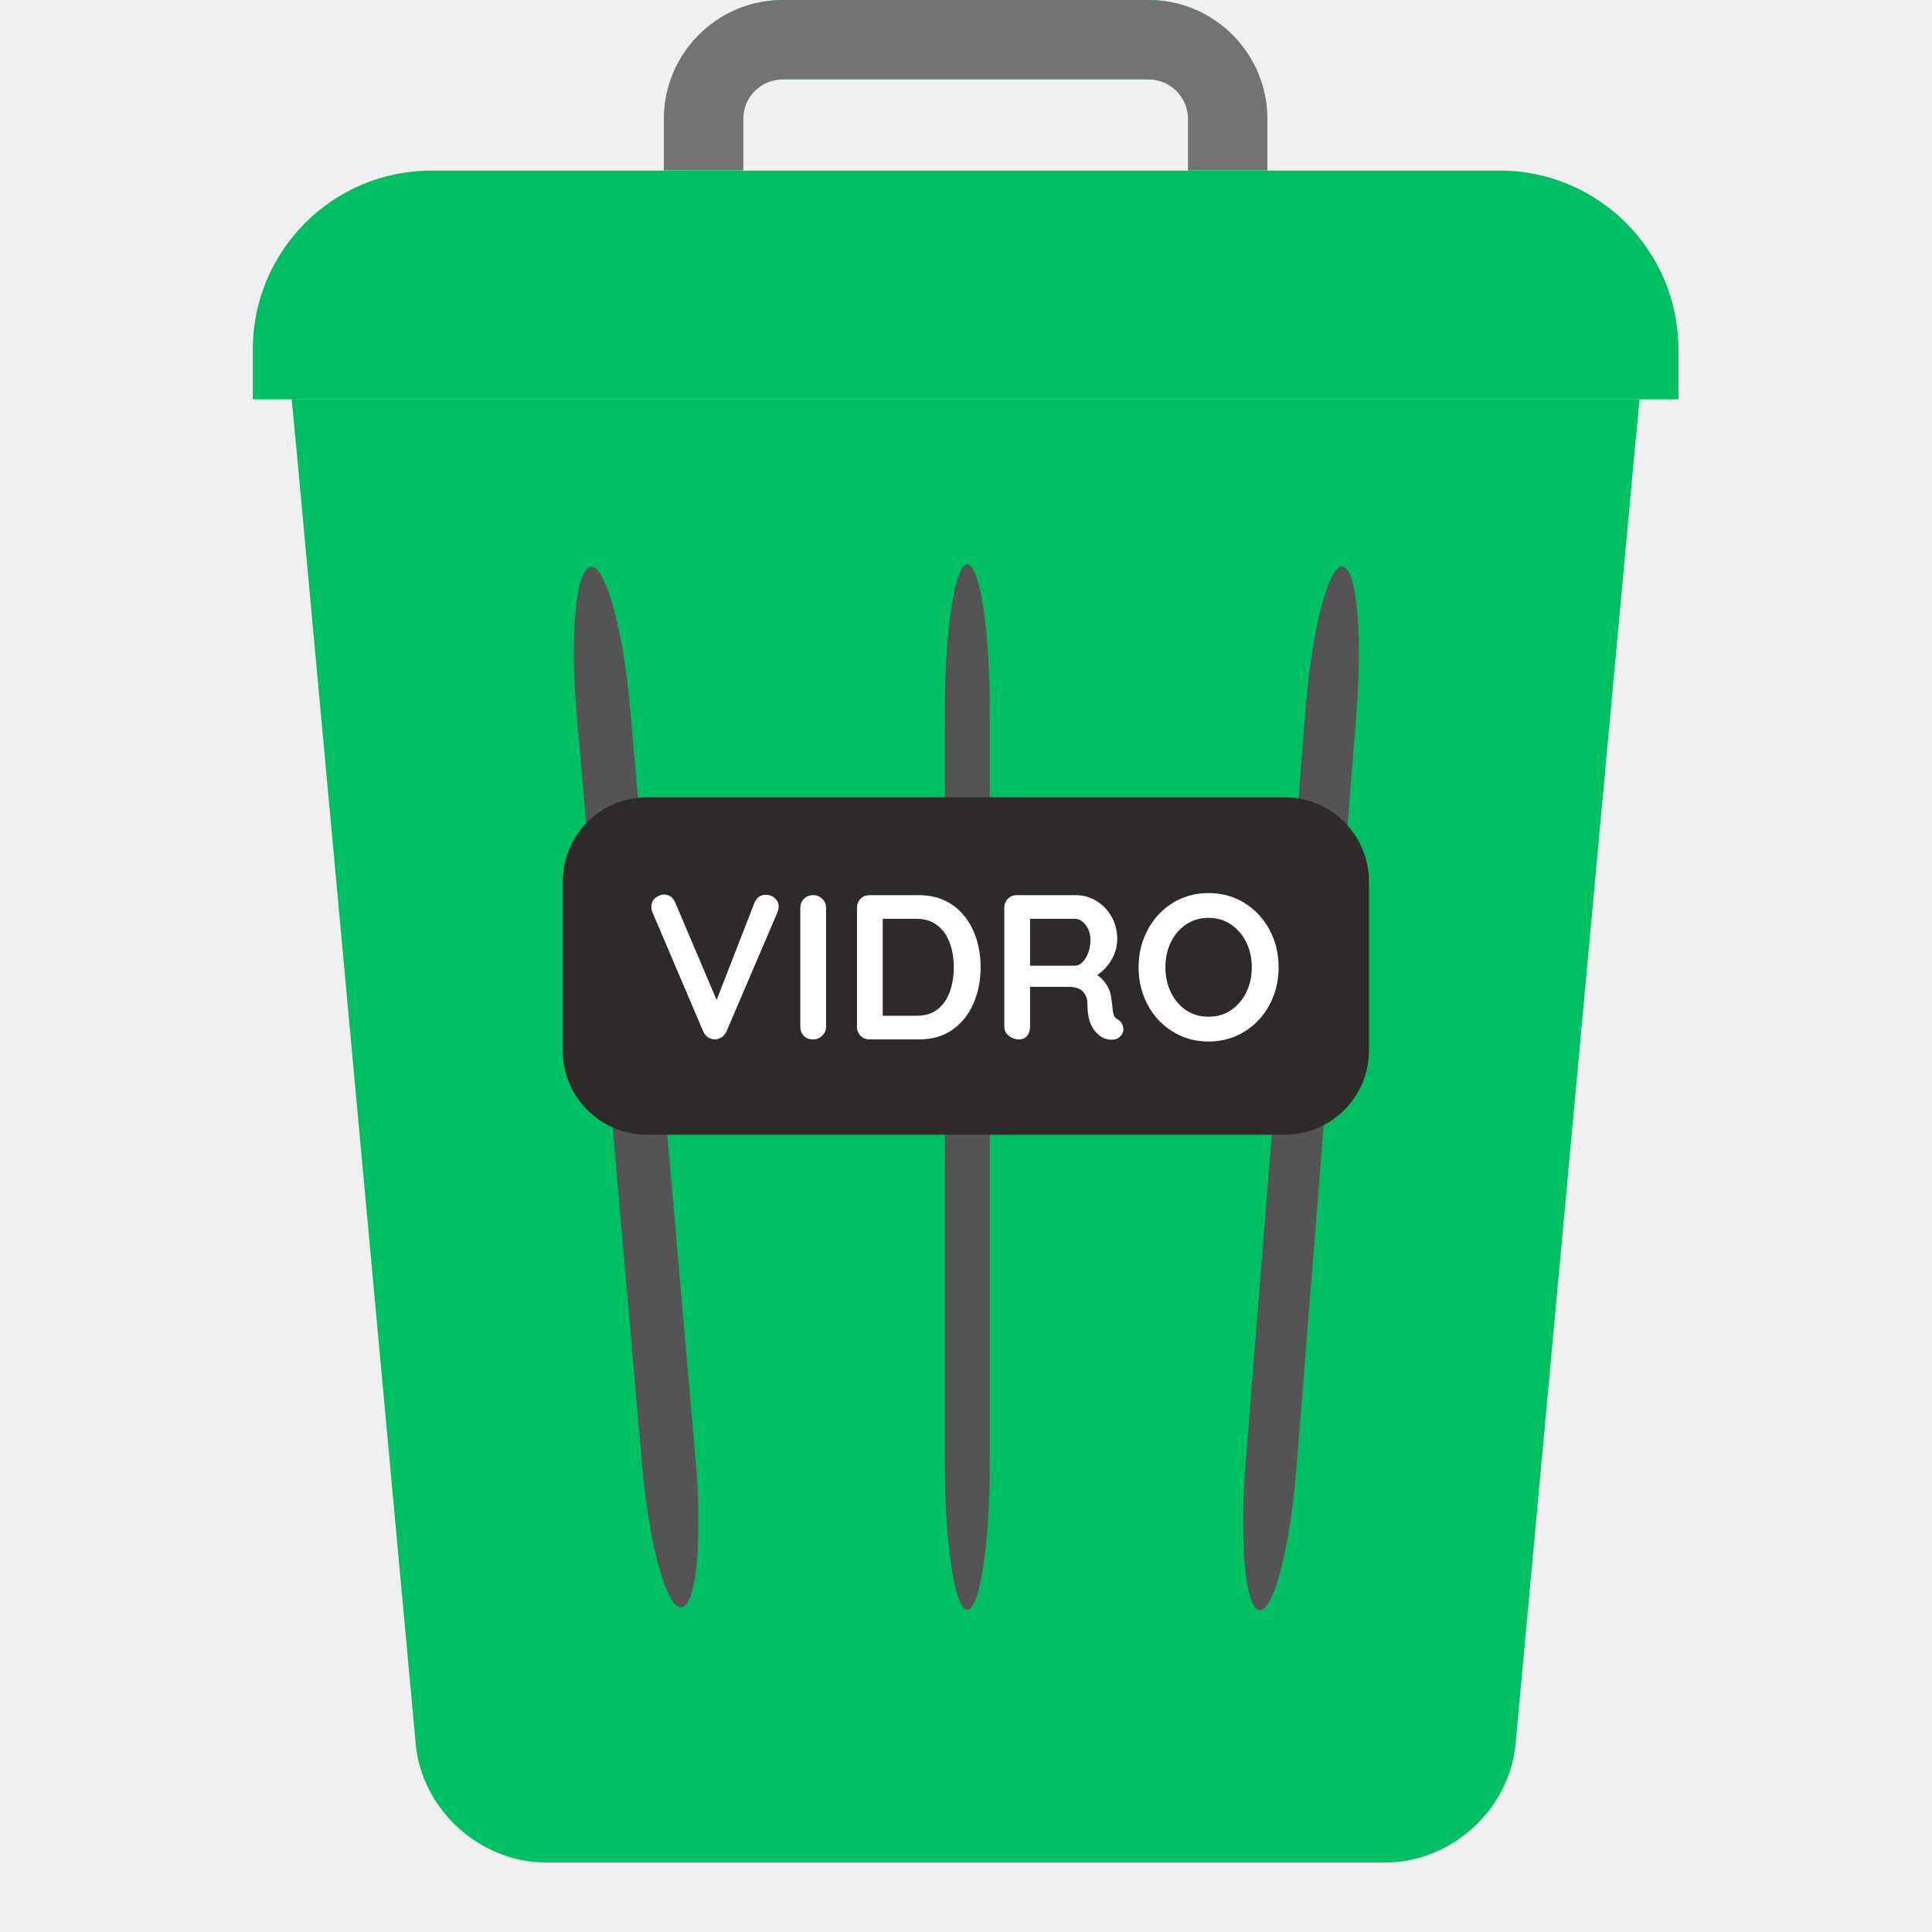
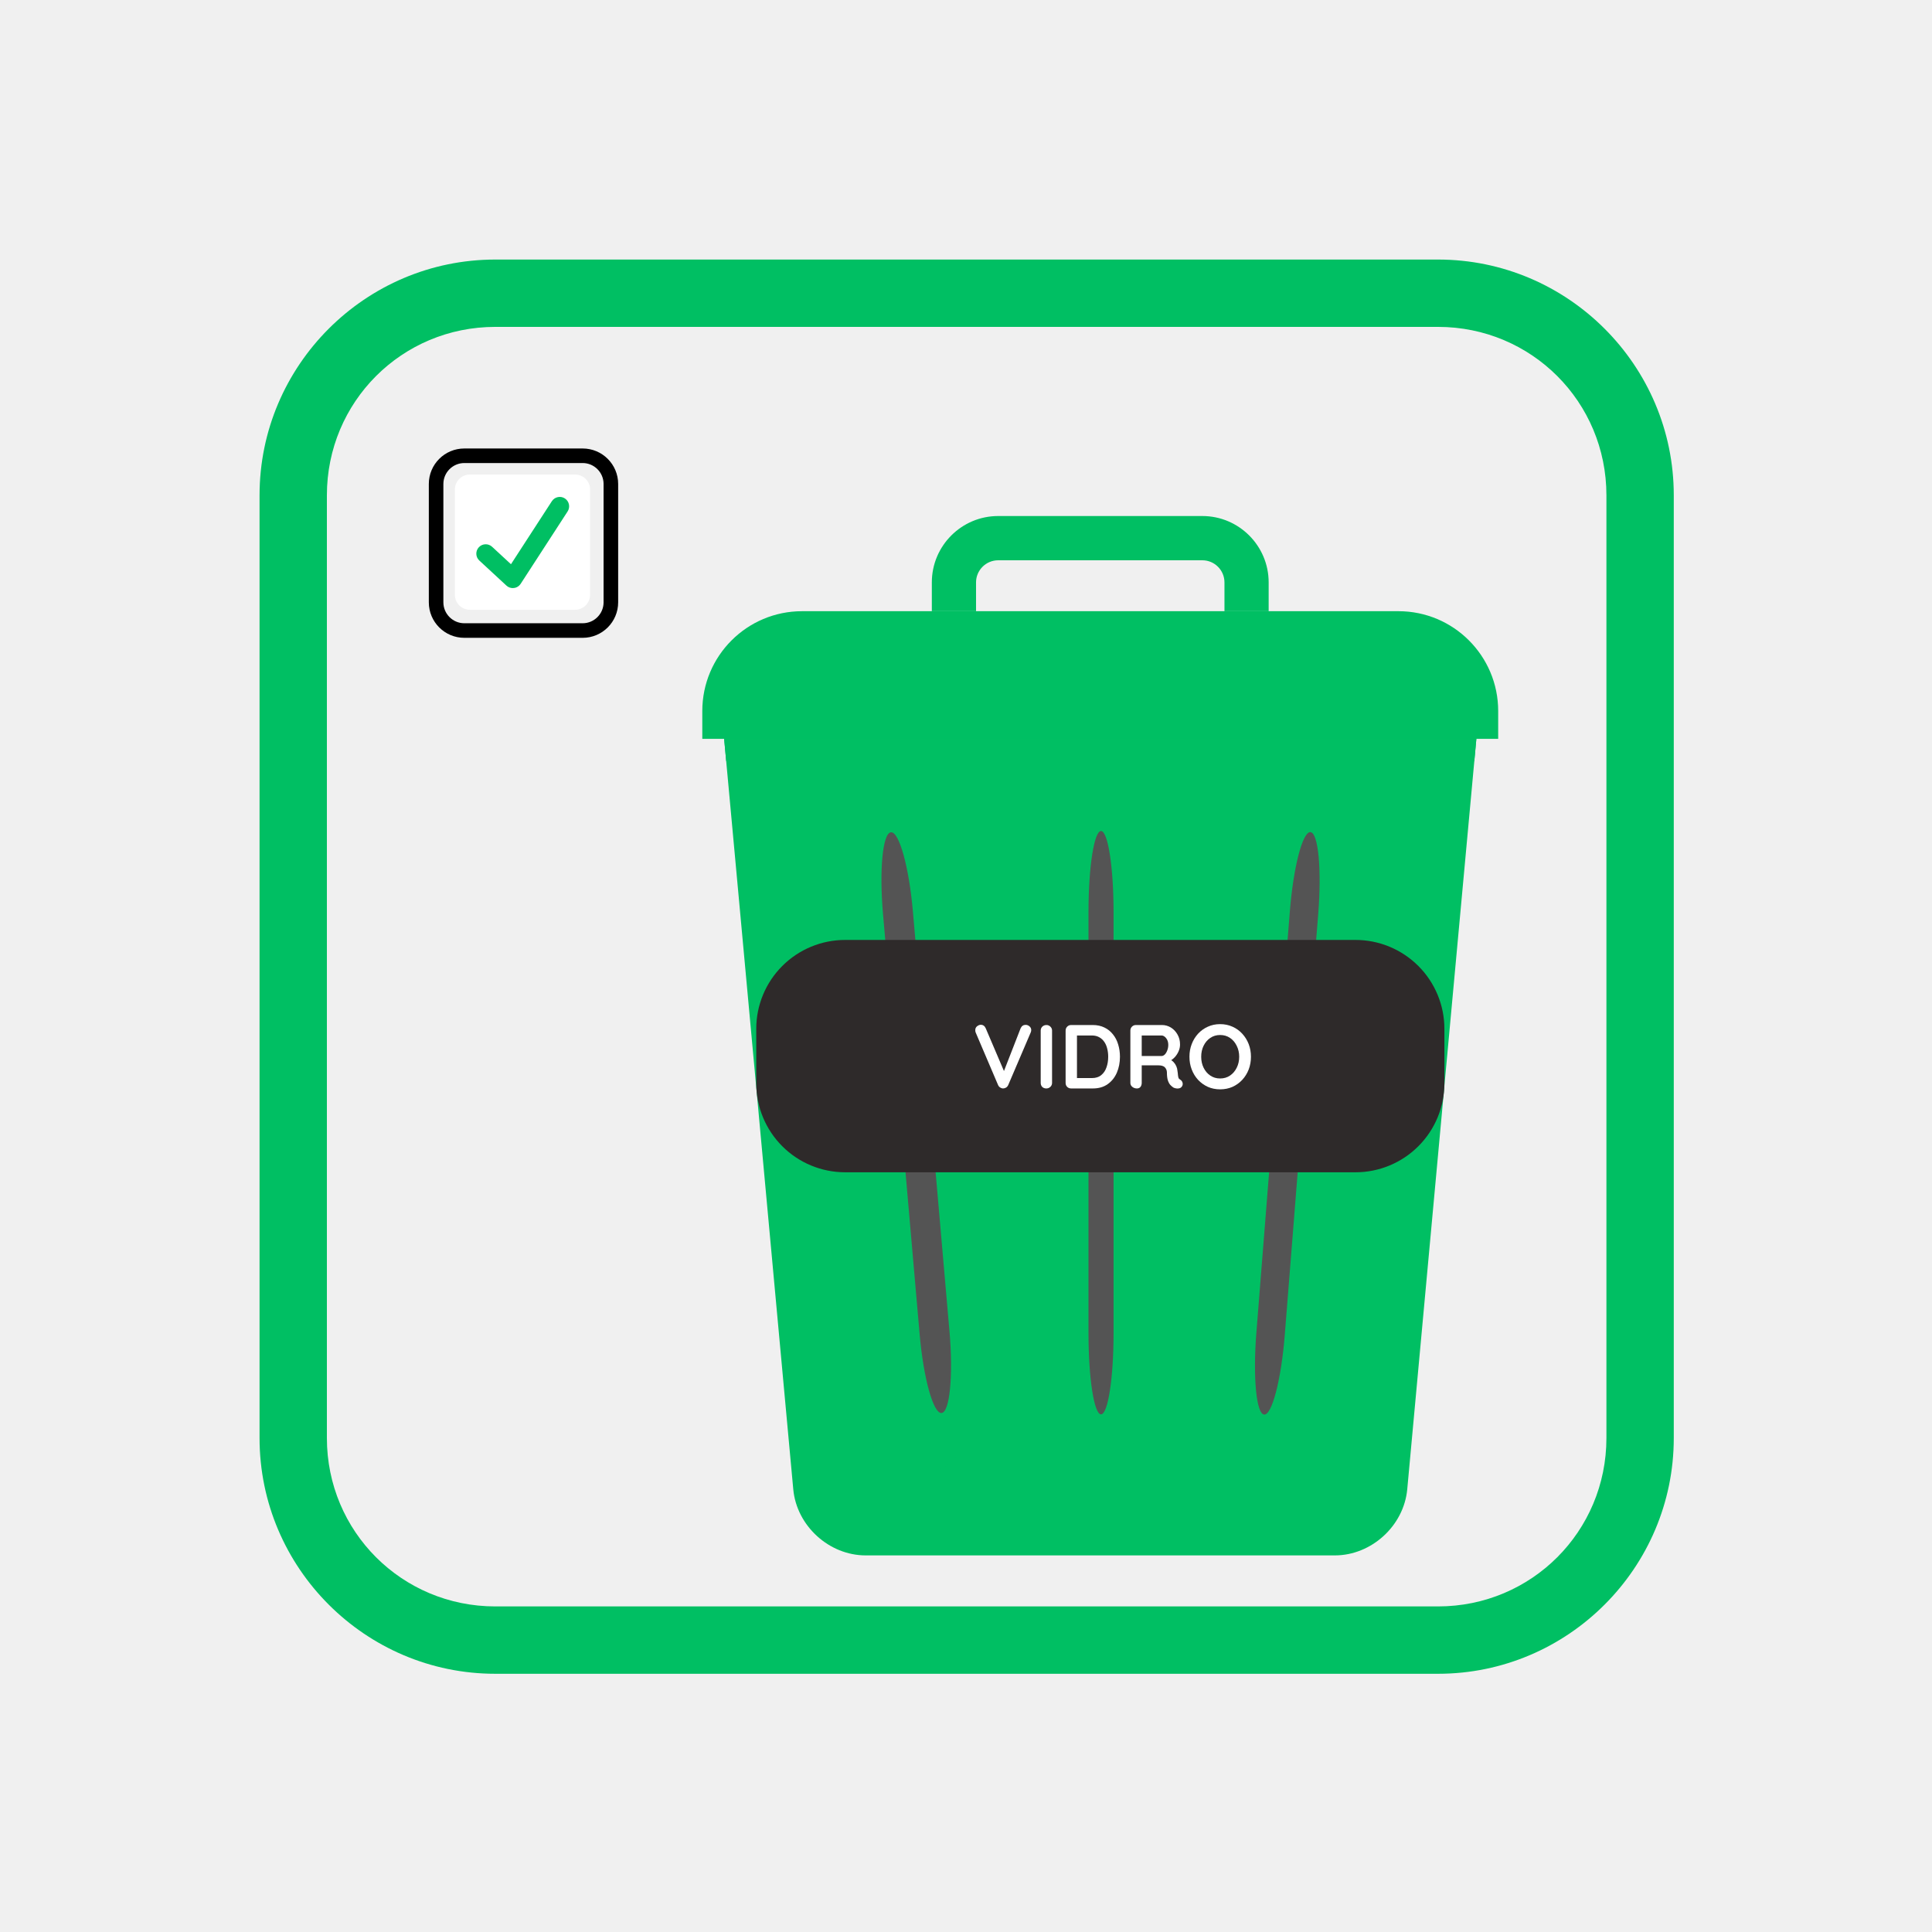
<svg xmlns="http://www.w3.org/2000/svg" width="500" zoomAndPan="magnify" viewBox="0 0 375 375" height="500" preserveAspectRatio="xMidYMid meet" version="1.0">
  <defs>
    <g />
-     <clipPath id="6989356740">
-       <path d="M 56 77 L 319 77 L 319 361.5 L 56 361.5 Z M 56 77 " clip-rule="nonzero" />
+     <clipPath id="18d19631db">
+       <path d="M 50.379 50.379 L 324.879 50.379 L 324.879 324.879 L 50.379 324.879 Z M 50.379 50.379 " clip-rule="nonzero" />
    </clipPath>
-     <clipPath id="c33211b0d6">
-       <path d="M 49.051 33 L 325.801 33 L 325.801 78 L 49.051 78 Z M 49.051 33 " clip-rule="nonzero" />
+     <clipPath id="572472d9d6">
+       <path d="M 140 143 L 287 143 L 287 301.906 L 140 301.906 Z M 140 143 " clip-rule="nonzero" />
    </clipPath>
-     <clipPath id="7f919a1cce">
-       <path d="M 241 109 L 264 109 L 264 313 L 241 313 Z M 241 109 " clip-rule="nonzero" />
+     <clipPath id="ab32c7286a">
+       <path d="M 136.309 118 L 290.809 118 L 290.809 144 L 136.309 144 Z M 136.309 118 " clip-rule="nonzero" />
    </clipPath>
-     <clipPath id="0d4afc4563">
-       <path d="M 239.539 312.137 L 255.637 109.566 L 265.516 110.348 L 249.418 312.922 Z M 239.539 312.137 " clip-rule="nonzero" />
+     <clipPath id="42fa30aa95">
+       <path d="M 180 100.156 L 247 100.156 L 247 119 L 180 119 Z M 180 100.156 " clip-rule="nonzero" />
    </clipPath>
-     <clipPath id="45c787b022">
-       <path d="M 253.406 137.602 C 254.637 122.117 257.848 109.742 260.574 109.957 C 263.301 110.172 264.516 122.902 263.285 138.387 L 251.645 284.887 C 250.414 300.367 247.207 312.746 244.477 312.527 C 241.75 312.312 240.535 299.586 241.766 284.102 Z M 253.406 137.602 " clip-rule="nonzero" />
+     <clipPath id="4dc5c0c05f">
+       <path d="M 243 161 L 257 161 L 257 275 L 243 275 Z M 243 161 " clip-rule="nonzero" />
    </clipPath>
-     <clipPath id="70802b0466">
-       <path d="M 111 110 L 136 110 L 136 312 L 111 312 Z M 111 110 " clip-rule="nonzero" />
+     <clipPath id="589c64a4bc">
+       <path d="M 242.617 274.348 L 251.598 161.297 L 257.113 161.734 L 248.129 274.785 Z M 242.617 274.348 " clip-rule="nonzero" />
    </clipPath>
-     <clipPath id="8d8cb3d2d4">
-       <path d="M 127.082 312.449 L 109.48 110.473 L 119.875 109.566 L 137.473 311.543 Z M 127.082 312.449 " clip-rule="nonzero" />
+     <clipPath id="8a115274a2">
+       <path d="M 250.355 176.945 C 251.043 168.305 252.832 161.395 254.355 161.516 C 255.879 161.637 256.555 168.742 255.867 177.383 L 249.371 259.137 C 248.684 267.777 246.895 274.688 245.371 274.566 C 243.852 274.445 243.172 267.34 243.859 258.699 Z M 250.355 176.945 " clip-rule="nonzero" />
    </clipPath>
-     <clipPath id="e7d6a73e82">
-       <path d="M 111.922 138.492 C 110.574 123.016 111.809 110.27 114.68 110.02 C 117.547 109.77 120.969 122.109 122.316 137.586 L 135.031 283.523 C 136.379 299 135.148 311.746 132.277 311.996 C 129.406 312.246 125.988 299.906 124.641 284.43 Z M 111.922 138.492 " clip-rule="nonzero" />
+     <clipPath id="14b026b94b">
+       <path d="M 171 161 L 185 161 L 185 275 L 171 275 Z M 171 161 " clip-rule="nonzero" />
    </clipPath>
-     <clipPath id="02116164b9">
-       <path d="M 183.398 109.562 L 192.109 109.562 L 192.109 312.445 L 183.398 312.445 Z M 183.398 109.562 " clip-rule="nonzero" />
+     <clipPath id="238781e170">
+       <path d="M 179.855 274.516 L 170.031 161.797 L 175.832 161.293 L 185.652 274.012 Z M 179.855 274.516 " clip-rule="nonzero" />
    </clipPath>
-     <clipPath id="4f89d11efb">
-       <path d="M 183.398 137.688 C 183.398 122.156 185.348 109.562 187.754 109.562 C 190.16 109.562 192.109 122.156 192.109 137.688 L 192.109 284.32 C 192.109 299.855 190.16 312.445 187.754 312.445 C 185.348 312.445 183.398 299.855 183.398 284.32 Z M 183.398 137.688 " clip-rule="nonzero" />
+     <clipPath id="8eb8c023a2">
+       <path d="M 171.395 177.434 C 170.645 168.801 171.332 161.684 172.934 161.547 C 174.535 161.406 176.441 168.293 177.195 176.93 L 184.293 258.375 C 185.043 267.008 184.355 274.121 182.754 274.262 C 181.152 274.402 179.246 267.516 178.492 258.879 Z M 171.395 177.434 " clip-rule="nonzero" />
    </clipPath>
-     <clipPath id="5876c6d303">
-       <path d="M 128 0 L 246 0 L 246 33 L 128 33 Z M 128 0 " clip-rule="nonzero" />
+     <clipPath id="f59e1753a4">
+       <path d="M 211.277 161.301 L 216.141 161.301 L 216.141 274.523 L 211.277 274.523 Z M 211.277 161.301 " clip-rule="nonzero" />
+     </clipPath>
+     <clipPath id="f26ffc8490">
+       <path d="M 211.277 176.996 C 211.277 168.328 212.367 161.301 213.711 161.301 C 215.051 161.301 216.141 168.328 216.141 176.996 L 216.141 258.828 C 216.141 267.496 215.051 274.523 213.711 274.523 C 212.367 274.523 211.277 267.496 211.277 258.828 Z M 211.277 176.996 " clip-rule="nonzero" />
+     </clipPath>
+     <clipPath id="0818dd967e">
+       <path d="M 146.789 182.441 L 280.355 182.441 L 280.355 227.539 L 146.789 227.539 Z M 146.789 182.441 " clip-rule="nonzero" />
+     </clipPath>
+     <clipPath id="bddbafedee">
+       <path d="M 164.039 182.441 L 263.105 182.441 C 267.68 182.441 272.066 184.262 275.301 187.496 C 278.539 190.73 280.355 195.117 280.355 199.691 L 280.355 210.289 C 280.355 214.863 278.539 219.25 275.301 222.484 C 272.066 225.719 267.68 227.539 263.105 227.539 L 164.039 227.539 C 159.461 227.539 155.074 225.719 151.84 222.484 C 148.605 219.25 146.789 214.863 146.789 210.289 L 146.789 199.691 C 146.789 195.117 148.605 190.73 151.84 187.496 C 155.074 184.262 159.461 182.441 164.039 182.441 Z M 164.039 182.441 " clip-rule="nonzero" />
+     </clipPath>
+     <clipPath id="c2d33694a6">
+       <path d="M 83.234 87.051 L 119.984 87.051 L 119.984 123.801 L 83.234 123.801 Z M 83.234 87.051 " clip-rule="nonzero" />
+     </clipPath>
+     <clipPath id="f6757ed3df">
+       <path d="M 88.289 92.105 L 114.539 92.105 L 114.539 118.355 L 88.289 118.355 Z M 88.289 92.105 " clip-rule="nonzero" />
    </clipPath>
  </defs>
-   <g clip-path="url(#6989356740)">
-     <path fill="#00bf63" d="M 268.988 361.492 L 105.867 361.492 C 93.133 361.492 81.859 351.203 80.691 338.508 L 56.652 77.496 L 318.199 77.496 L 294.164 338.508 C 292.992 351.203 281.723 361.492 268.988 361.492 " fill-opacity="1" fill-rule="nonzero" />
+   <g clip-path="url(#18d19631db)">
+     <path fill="#00bf63" d="M 96.129 50.379 C 70.93 50.379 50.379 70.93 50.379 96.129 L 50.379 279.129 C 50.379 304.328 70.93 324.879 96.129 324.879 L 279.129 324.879 C 304.328 324.879 324.879 304.328 324.879 279.129 L 324.879 96.129 C 324.879 70.93 304.328 50.379 279.129 50.379 Z M 96.129 63.449 L 279.129 63.449 C 297.254 63.449 311.805 78 311.805 96.129 L 311.805 279.129 C 311.805 297.254 297.254 311.805 279.129 311.805 L 96.129 311.805 C 78 311.805 63.449 297.254 63.449 279.129 L 63.449 96.129 C 63.449 78 78 63.449 96.129 63.449 Z M 96.129 63.449 " fill-opacity="1" fill-rule="nonzero" />
  </g>
-   <path fill="#00bf63" d="M 127.594 332.051 C 121.633 332.051 116.582 327.465 116.105 321.41 L 101.152 129.617 C 100.656 123.266 105.398 117.707 111.754 117.211 C 118.121 116.797 123.645 121.473 124.145 127.82 L 139.102 319.617 C 139.59 325.965 134.848 331.527 128.496 332.023 C 128.195 332.043 127.891 332.051 127.594 332.051 " fill-opacity="1" fill-rule="nonzero" />
-   <path fill="#00bf63" d="M 187.426 332.051 C 181.055 332.051 175.891 326.887 175.891 320.516 L 175.891 128.719 C 175.891 122.348 181.055 117.18 187.426 117.18 C 193.797 117.18 198.957 122.348 198.957 128.719 L 198.957 320.516 C 198.957 326.887 193.797 332.051 187.426 332.051 " fill-opacity="1" fill-rule="nonzero" />
-   <path fill="#00bf63" d="M 247.266 332.051 C 246.961 332.051 246.66 332.043 246.355 332.023 C 240.008 331.527 235.262 325.965 235.758 319.617 L 250.707 127.82 C 251.203 121.469 256.742 116.699 263.102 117.211 C 269.445 117.707 274.195 123.266 273.699 129.617 L 258.746 321.41 C 258.27 327.465 253.219 332.051 247.266 332.051 " fill-opacity="1" fill-rule="nonzero" />
-   <g clip-path="url(#c33211b0d6)">
-     <path fill="#00bf63" d="M 325.781 67.824 C 325.781 48.648 310.254 33.109 291.105 33.109 L 83.746 33.109 C 64.598 33.109 49.066 48.648 49.066 67.824 L 49.066 77.496 L 325.781 77.496 L 325.781 67.824 " fill-opacity="1" fill-rule="nonzero" />
+   <g clip-path="url(#572472d9d6)">
+     <path fill="#00bf63" d="M 259.09 301.902 L 168.027 301.902 C 160.918 301.902 154.625 296.16 153.973 289.074 L 140.555 143.406 L 286.562 143.406 L 273.145 289.074 C 272.488 296.16 266.199 301.902 259.09 301.902 " fill-opacity="1" fill-rule="nonzero" />
  </g>
-   <path fill="#00bf63" d="M 144.242 33.105 L 144.242 23.09 C 144.242 18.852 147.695 15.395 151.934 15.395 L 222.922 15.395 C 227.164 15.395 230.613 18.852 230.613 23.09 L 230.613 33.105 L 245.98 33.105 L 245.98 23.09 C 245.98 10.363 235.637 0.008 222.922 0.008 L 151.934 0.008 C 139.215 0.008 128.871 10.363 128.871 23.09 L 128.871 33.105 L 144.242 33.105 " fill-opacity="1" fill-rule="nonzero" />
-   <path fill="#00bf63" d="M 57.359 85.191 L 317.496 85.191 L 318.199 77.496 L 56.652 77.496 L 57.359 85.191 " fill-opacity="1" fill-rule="nonzero" />
-   <g clip-path="url(#7f919a1cce)">
-     <g clip-path="url(#0d4afc4563)">
-       <g clip-path="url(#45c787b022)">
-         <path fill="#545454" d="M 239.539 312.137 L 255.637 109.566 L 265.516 110.348 L 249.418 312.922 Z M 239.539 312.137 " fill-opacity="1" fill-rule="nonzero" />
+   <path fill="#00bf63" d="M 180.156 285.469 C 176.828 285.469 174.008 282.91 173.742 279.531 L 165.395 172.496 C 165.117 168.949 167.766 165.848 171.312 165.57 C 174.867 165.34 177.953 167.949 178.23 171.492 L 186.582 278.531 C 186.855 282.074 184.207 285.176 180.66 285.457 C 180.492 285.469 180.32 285.469 180.156 285.469 " fill-opacity="1" fill-rule="nonzero" />
+   <path fill="#00bf63" d="M 213.559 285.469 C 210 285.469 207.117 282.59 207.117 279.031 L 207.117 171.992 C 207.117 168.438 210 165.551 213.559 165.551 C 217.113 165.551 219.996 168.438 219.996 171.992 L 219.996 279.031 C 219.996 282.59 217.113 285.469 213.559 285.469 " fill-opacity="1" fill-rule="nonzero" />
+   <path fill="#00bf63" d="M 246.965 285.469 C 246.793 285.469 246.625 285.469 246.457 285.457 C 242.914 285.176 240.262 282.074 240.539 278.531 L 248.883 171.492 C 249.164 167.945 252.254 165.285 255.805 165.57 C 259.348 165.848 261.996 168.949 261.719 172.496 L 253.371 279.531 C 253.105 282.91 250.285 285.469 246.965 285.469 " fill-opacity="1" fill-rule="nonzero" />
+   <g clip-path="url(#ab32c7286a)">
+     <path fill="#00bf63" d="M 290.797 138.008 C 290.797 127.305 282.125 118.633 271.438 118.633 L 155.68 118.633 C 144.988 118.633 136.316 127.305 136.316 138.008 L 136.316 143.406 L 290.797 143.406 L 290.797 138.008 " fill-opacity="1" fill-rule="nonzero" />
+   </g>
+   <g clip-path="url(#42fa30aa95)">
+     <path fill="#00bf63" d="M 189.449 118.633 L 189.449 113.043 C 189.449 110.676 191.379 108.75 193.746 108.75 L 233.371 108.75 C 235.742 108.75 237.668 110.676 237.668 113.043 L 237.668 118.633 L 246.246 118.633 L 246.246 113.043 C 246.246 105.938 240.473 100.16 233.371 100.16 L 193.746 100.16 C 186.645 100.16 180.867 105.938 180.867 113.043 L 180.867 118.633 L 189.449 118.633 " fill-opacity="1" fill-rule="nonzero" />
+   </g>
+   <path fill="#00bf63" d="M 140.949 147.699 L 286.168 147.699 L 286.562 143.406 L 140.555 143.406 L 140.949 147.699 " fill-opacity="1" fill-rule="nonzero" />
+   <g clip-path="url(#4dc5c0c05f)">
+     <g clip-path="url(#589c64a4bc)">
+       <g clip-path="url(#8a115274a2)">
+         <path fill="#545454" d="M 242.617 274.348 L 251.598 161.297 L 257.113 161.734 L 248.129 274.785 Z M 242.617 274.348 " fill-opacity="1" fill-rule="nonzero" />
      </g>
    </g>
  </g>
-   <g clip-path="url(#70802b0466)">
-     <g clip-path="url(#8d8cb3d2d4)">
-       <g clip-path="url(#e7d6a73e82)">
-         <path fill="#545454" d="M 127.082 312.449 L 109.48 110.473 L 119.875 109.566 L 137.473 311.543 Z M 127.082 312.449 " fill-opacity="1" fill-rule="nonzero" />
+   <g clip-path="url(#14b026b94b)">
+     <g clip-path="url(#238781e170)">
+       <g clip-path="url(#8eb8c023a2)">
+         <path fill="#545454" d="M 179.855 274.516 L 170.031 161.797 L 175.832 161.293 L 185.652 274.012 Z M 179.855 274.516 " fill-opacity="1" fill-rule="nonzero" />
      </g>
    </g>
  </g>
-   <g clip-path="url(#02116164b9)">
-     <g clip-path="url(#4f89d11efb)">
-       <path fill="#545454" d="M 183.398 312.445 L 183.398 109.562 L 192.109 109.562 L 192.109 312.445 Z M 183.398 312.445 " fill-opacity="1" fill-rule="nonzero" />
+   <g clip-path="url(#f59e1753a4)">
+     <g clip-path="url(#f26ffc8490)">
+       <path fill="#545454" d="M 211.277 274.523 L 211.277 161.301 L 216.141 161.301 L 216.141 274.523 Z M 211.277 274.523 " fill-opacity="1" fill-rule="nonzero" />
    </g>
  </g>
-   <path fill="#2e2a2a" d="M 125.594 154.75 L 249.348 154.75 C 258.387 154.75 265.715 162.082 265.715 171.125 L 265.715 203.875 C 265.715 212.918 258.387 220.25 249.348 220.25 L 125.594 220.25 C 116.555 220.25 109.227 212.918 109.227 203.875 L 109.227 171.125 C 109.227 162.082 116.555 154.75 125.594 154.75 Z M 125.594 154.75 " fill-opacity="1" fill-rule="nonzero" />
+   <g clip-path="url(#0818dd967e)">
+     <g clip-path="url(#bddbafedee)">
+       <path fill="#2e2a2a" d="M 146.789 182.441 L 280.355 182.441 L 280.355 227.539 L 146.789 227.539 Z M 146.789 182.441 " fill-opacity="1" fill-rule="nonzero" />
+     </g>
+   </g>
+   <g clip-path="url(#c2d33694a6)">
+     <path fill="#000000" d="M 113.094 89.875 C 115.332 89.875 117.156 91.699 117.156 93.941 L 117.156 116.91 C 117.156 119.148 115.332 120.973 113.094 120.973 L 90.125 120.973 C 87.883 120.973 86.059 119.148 86.059 116.91 L 86.059 93.941 C 86.059 91.699 87.883 89.875 90.125 89.875 L 113.094 89.875 M 113.094 87.051 L 90.125 87.051 C 86.316 87.051 83.234 90.133 83.234 93.941 L 83.234 116.91 C 83.234 120.715 86.316 123.801 90.125 123.801 L 113.094 123.801 C 116.898 123.801 119.984 120.715 119.984 116.91 L 119.984 93.941 C 119.984 90.133 116.898 87.051 113.094 87.051 Z M 113.094 87.051 " fill-opacity="1" fill-rule="nonzero" />
+   </g>
+   <g clip-path="url(#f6757ed3df)">
+     <path fill="#ffffff" d="M 114.539 115.438 C 114.539 117.051 113.23 118.355 111.621 118.355 L 91.203 118.355 C 89.594 118.355 88.289 117.051 88.289 115.438 L 88.289 95.02 C 88.289 93.41 89.594 92.105 91.203 92.105 L 111.621 92.105 C 113.23 92.105 114.539 93.41 114.539 95.02 Z M 114.539 115.438 " fill-opacity="1" fill-rule="nonzero" />
+   </g>
+   <path fill="#00bf63" d="M 109.637 96.742 C 108.797 96.195 107.668 96.438 107.117 97.281 L 99.18 109.516 L 95.512 106.125 C 94.773 105.441 93.621 105.488 92.938 106.227 C 92.254 106.965 92.297 108.117 93.039 108.801 L 98.293 113.66 C 98.645 113.988 99.09 114.148 99.531 114.148 C 100.02 114.148 100.648 113.941 101.062 113.316 C 101.305 112.949 110.176 99.266 110.176 99.266 C 110.723 98.422 110.484 97.293 109.637 96.742 Z M 109.637 96.742 " fill-opacity="1" fill-rule="nonzero" />
  <g fill="#ffffff" fill-opacity="1">
-     <g transform="translate(125.2207, 201.75)">
+     <g transform="translate(188.7698, 211.2682)">
      <g>
-         <path d="M 23.438 -28.078 C 24.102 -28.078 24.68 -27.859 25.172 -27.422 C 25.672 -26.984 25.922 -26.43 25.922 -25.766 C 25.922 -25.41 25.844 -25.051 25.688 -24.688 L 15.797 -1.562 C 15.555 -1.031 15.219 -0.633 14.781 -0.375 C 14.344 -0.125 13.895 0 13.438 0 C 13.008 -0.031 12.594 -0.172 12.188 -0.422 C 11.789 -0.672 11.488 -1.035 11.281 -1.516 L 1.406 -24.719 C 1.32 -24.875 1.266 -25.039 1.234 -25.219 C 1.211 -25.395 1.203 -25.562 1.203 -25.719 C 1.203 -26.488 1.477 -27.082 2.031 -27.5 C 2.594 -27.914 3.129 -28.125 3.641 -28.125 C 4.648 -28.125 5.383 -27.602 5.844 -26.562 L 14.594 -5.953 L 13.203 -5.922 L 21.234 -26.562 C 21.691 -27.57 22.426 -28.078 23.438 -28.078 Z M 23.438 -28.078 " />
+         <path d="M 10.297 -12.344 C 10.586 -12.344 10.844 -12.242 11.062 -12.047 C 11.281 -11.859 11.391 -11.617 11.391 -11.328 C 11.391 -11.172 11.352 -11.008 11.281 -10.844 L 6.938 -0.688 C 6.832 -0.445 6.68 -0.27 6.484 -0.156 C 6.297 -0.051 6.102 0 5.906 0 C 5.719 -0.008 5.535 -0.07 5.359 -0.188 C 5.18 -0.301 5.047 -0.461 4.953 -0.672 L 0.609 -10.859 C 0.578 -10.93 0.555 -11.004 0.547 -11.078 C 0.535 -11.16 0.531 -11.234 0.531 -11.297 C 0.531 -11.641 0.648 -11.898 0.891 -12.078 C 1.141 -12.266 1.375 -12.359 1.594 -12.359 C 2.039 -12.359 2.363 -12.129 2.562 -11.672 L 6.422 -2.625 L 5.797 -2.609 L 9.328 -11.672 C 9.535 -12.117 9.859 -12.344 10.297 -12.344 Z M 10.297 -12.344 " />
      </g>
    </g>
  </g>
  <g fill="#ffffff" fill-opacity="1">
-     <g transform="translate(152.338, 201.75)">
+     <g transform="translate(200.6884, 211.2682)">
      <g>
-         <path d="M 8 -2.438 C 8 -1.75 7.742 -1.172 7.234 -0.703 C 6.734 -0.234 6.148 0 5.484 0 C 4.734 0 4.129 -0.234 3.672 -0.703 C 3.223 -1.172 3 -1.75 3 -2.438 L 3 -25.562 C 3 -26.25 3.238 -26.828 3.719 -27.297 C 4.195 -27.766 4.812 -28 5.562 -28 C 6.195 -28 6.758 -27.766 7.25 -27.297 C 7.75 -26.828 8 -26.25 8 -25.562 Z M 8 -2.438 " />
+         <path d="M 3.516 -1.078 C 3.516 -0.766 3.398 -0.504 3.172 -0.297 C 2.953 -0.098 2.695 0 2.406 0 C 2.082 0 1.816 -0.098 1.609 -0.297 C 1.41 -0.504 1.312 -0.766 1.312 -1.078 L 1.312 -11.234 C 1.312 -11.535 1.414 -11.789 1.625 -12 C 1.844 -12.207 2.113 -12.312 2.438 -12.312 C 2.719 -12.312 2.969 -12.207 3.188 -12 C 3.406 -11.789 3.516 -11.535 3.516 -11.234 Z M 3.516 -1.078 " />
      </g>
    </g>
  </g>
  <g fill="#ffffff" fill-opacity="1">
-     <g transform="translate(163.3369, 201.75)">
+     <g transform="translate(205.5226, 211.2682)">
      <g>
-         <path d="M 15 -28 C 16.914 -28 18.617 -27.641 20.109 -26.922 C 21.609 -26.203 22.867 -25.191 23.891 -23.891 C 24.922 -22.598 25.695 -21.102 26.219 -19.406 C 26.738 -17.719 27 -15.914 27 -14 C 27 -11.414 26.531 -9.062 25.594 -6.938 C 24.664 -4.82 23.312 -3.133 21.531 -1.875 C 19.758 -0.625 17.582 0 15 0 L 5.438 0 C 4.75 0 4.172 -0.234 3.703 -0.703 C 3.234 -1.172 3 -1.75 3 -2.438 L 3 -25.562 C 3 -26.25 3.234 -26.828 3.703 -27.297 C 4.172 -27.766 4.75 -28 5.438 -28 Z M 14.594 -4.594 C 16.281 -4.594 17.656 -5.023 18.719 -5.891 C 19.781 -6.766 20.555 -7.914 21.047 -9.344 C 21.547 -10.77 21.797 -12.32 21.797 -14 C 21.797 -15.25 21.656 -16.441 21.375 -17.578 C 21.094 -18.711 20.66 -19.711 20.078 -20.578 C 19.492 -21.441 18.75 -22.129 17.844 -22.641 C 16.938 -23.148 15.852 -23.406 14.594 -23.406 L 7.594 -23.406 L 8 -23.766 L 8 -4.156 L 7.766 -4.594 Z M 14.594 -4.594 " />
+         <path d="M 6.594 -12.312 C 7.438 -12.312 8.188 -12.148 8.844 -11.828 C 9.5 -11.516 10.051 -11.07 10.5 -10.5 C 10.957 -9.938 11.297 -9.281 11.516 -8.531 C 11.742 -7.789 11.859 -7 11.859 -6.156 C 11.859 -5.02 11.656 -3.984 11.25 -3.047 C 10.844 -2.117 10.25 -1.379 9.469 -0.828 C 8.688 -0.273 7.727 0 6.594 0 L 2.391 0 C 2.086 0 1.832 -0.098 1.625 -0.297 C 1.414 -0.504 1.312 -0.766 1.312 -1.078 L 1.312 -11.234 C 1.312 -11.535 1.414 -11.789 1.625 -12 C 1.832 -12.207 2.086 -12.312 2.391 -12.312 Z M 6.422 -2.016 C 7.16 -2.016 7.766 -2.207 8.234 -2.594 C 8.703 -2.977 9.039 -3.484 9.25 -4.109 C 9.469 -4.734 9.578 -5.414 9.578 -6.156 C 9.578 -6.707 9.516 -7.227 9.391 -7.719 C 9.273 -8.219 9.086 -8.656 8.828 -9.031 C 8.566 -9.414 8.238 -9.719 7.844 -9.938 C 7.445 -10.164 6.973 -10.281 6.422 -10.281 L 3.344 -10.281 L 3.516 -10.438 L 3.516 -1.828 L 3.406 -2.016 Z M 6.422 -2.016 " />
      </g>
    </g>
  </g>
  <g fill="#ffffff" fill-opacity="1">
-     <g transform="translate(191.9341, 201.75)">
+     <g transform="translate(218.0916, 211.2682)">
      <g>
-         <path d="M 5.875 0 C 5.133 0 4.469 -0.234 3.875 -0.703 C 3.289 -1.172 3 -1.75 3 -2.438 L 3 -25.562 C 3 -26.25 3.234 -26.828 3.703 -27.297 C 4.172 -27.766 4.75 -28 5.438 -28 L 16.953 -28 C 18.348 -28 19.648 -27.629 20.859 -26.891 C 22.078 -26.16 23.055 -25.148 23.797 -23.859 C 24.547 -22.566 24.922 -21.082 24.922 -19.406 C 24.922 -18.383 24.711 -17.395 24.297 -16.438 C 23.891 -15.477 23.332 -14.613 22.625 -13.844 C 21.914 -13.07 21.117 -12.473 20.234 -12.047 L 20.281 -12.953 C 21.031 -12.555 21.648 -12.082 22.141 -11.531 C 22.629 -10.988 23.016 -10.406 23.297 -9.781 C 23.578 -9.156 23.742 -8.484 23.797 -7.766 C 23.898 -7.098 23.973 -6.508 24.016 -6 C 24.055 -5.488 24.133 -5.062 24.25 -4.719 C 24.375 -4.375 24.609 -4.109 24.953 -3.922 C 25.547 -3.578 25.914 -3.078 26.062 -2.422 C 26.207 -1.766 26.051 -1.188 25.594 -0.688 C 25.301 -0.332 24.926 -0.109 24.469 -0.016 C 24.02 0.078 23.566 0.078 23.109 -0.016 C 22.66 -0.109 22.289 -0.238 22 -0.406 C 21.539 -0.664 21.082 -1.055 20.625 -1.578 C 20.176 -2.098 19.812 -2.797 19.531 -3.672 C 19.258 -4.555 19.125 -5.691 19.125 -7.078 C 19.125 -7.535 19.039 -7.957 18.875 -8.344 C 18.719 -8.727 18.492 -9.062 18.203 -9.344 C 17.91 -9.625 17.535 -9.836 17.078 -9.984 C 16.629 -10.129 16.098 -10.203 15.484 -10.203 L 7.406 -10.203 L 8 -11.125 L 8 -2.438 C 8 -1.75 7.812 -1.172 7.438 -0.703 C 7.062 -0.234 6.539 0 5.875 0 Z M 7.438 -14.312 L 16.766 -14.312 C 17.242 -14.312 17.707 -14.531 18.156 -14.969 C 18.613 -15.414 18.988 -16.02 19.281 -16.781 C 19.57 -17.539 19.719 -18.375 19.719 -19.281 C 19.719 -20.457 19.406 -21.438 18.781 -22.219 C 18.156 -23.008 17.484 -23.406 16.766 -23.406 L 7.516 -23.406 L 8 -24.688 L 8 -13.359 Z M 7.438 -14.312 " />
+         <path d="M 2.578 0 C 2.254 0 1.961 -0.098 1.703 -0.297 C 1.441 -0.504 1.312 -0.766 1.312 -1.078 L 1.312 -11.234 C 1.312 -11.535 1.414 -11.789 1.625 -12 C 1.832 -12.207 2.086 -12.312 2.391 -12.312 L 7.453 -12.312 C 8.066 -12.312 8.641 -12.148 9.172 -11.828 C 9.703 -11.504 10.129 -11.055 10.453 -10.484 C 10.785 -9.922 10.953 -9.27 10.953 -8.531 C 10.953 -8.082 10.859 -7.645 10.672 -7.219 C 10.492 -6.801 10.25 -6.422 9.938 -6.078 C 9.625 -5.742 9.273 -5.484 8.891 -5.297 L 8.906 -5.703 C 9.238 -5.523 9.516 -5.316 9.734 -5.078 C 9.953 -4.836 10.117 -4.578 10.234 -4.297 C 10.359 -4.023 10.43 -3.727 10.453 -3.406 C 10.504 -3.113 10.535 -2.852 10.547 -2.625 C 10.566 -2.406 10.602 -2.219 10.656 -2.062 C 10.707 -1.914 10.812 -1.801 10.969 -1.719 C 11.227 -1.57 11.391 -1.352 11.453 -1.062 C 11.516 -0.781 11.445 -0.523 11.25 -0.297 C 11.125 -0.148 10.957 -0.055 10.75 -0.016 C 10.551 0.023 10.352 0.023 10.156 -0.016 C 9.957 -0.055 9.797 -0.109 9.672 -0.172 C 9.473 -0.297 9.27 -0.469 9.062 -0.688 C 8.863 -0.914 8.703 -1.223 8.578 -1.609 C 8.461 -2.004 8.406 -2.504 8.406 -3.109 C 8.406 -3.305 8.367 -3.488 8.297 -3.656 C 8.223 -3.832 8.125 -3.984 8 -4.109 C 7.875 -4.234 7.707 -4.328 7.5 -4.391 C 7.301 -4.453 7.066 -4.484 6.797 -4.484 L 3.25 -4.484 L 3.516 -4.891 L 3.516 -1.078 C 3.516 -0.766 3.43 -0.504 3.266 -0.297 C 3.109 -0.098 2.879 0 2.578 0 Z M 3.266 -6.297 L 7.359 -6.297 C 7.578 -6.297 7.785 -6.391 7.984 -6.578 C 8.18 -6.773 8.344 -7.039 8.469 -7.375 C 8.602 -7.707 8.672 -8.07 8.672 -8.469 C 8.672 -8.988 8.531 -9.422 8.25 -9.766 C 7.977 -10.109 7.68 -10.281 7.359 -10.281 L 3.312 -10.281 L 3.516 -10.844 L 3.516 -5.875 Z M 3.266 -6.297 " />
      </g>
    </g>
  </g>
  <g fill="#ffffff" fill-opacity="1">
-     <g transform="translate(219.4113, 201.75)">
+     <g transform="translate(230.1684, 211.2682)">
      <g>
-         <path d="M 28.766 -14 C 28.766 -12 28.43 -10.129 27.766 -8.391 C 27.098 -6.66 26.156 -5.133 24.938 -3.812 C 23.727 -2.5 22.289 -1.469 20.625 -0.719 C 18.957 0.031 17.133 0.406 15.156 0.406 C 13.188 0.406 11.375 0.031 9.719 -0.719 C 8.062 -1.469 6.625 -2.5 5.406 -3.812 C 4.195 -5.133 3.258 -6.66 2.594 -8.391 C 1.926 -10.129 1.594 -12 1.594 -14 C 1.594 -16 1.926 -17.863 2.594 -19.594 C 3.258 -21.332 4.195 -22.859 5.406 -24.172 C 6.625 -25.492 8.062 -26.531 9.719 -27.281 C 11.375 -28.031 13.188 -28.406 15.156 -28.406 C 17.133 -28.406 18.957 -28.031 20.625 -27.281 C 22.289 -26.531 23.727 -25.492 24.938 -24.172 C 26.156 -22.859 27.098 -21.332 27.766 -19.594 C 28.43 -17.863 28.766 -16 28.766 -14 Z M 23.562 -14 C 23.562 -15.789 23.203 -17.41 22.484 -18.859 C 21.766 -20.316 20.773 -21.469 19.516 -22.312 C 18.266 -23.164 16.812 -23.594 15.156 -23.594 C 13.508 -23.594 12.055 -23.164 10.797 -22.312 C 9.547 -21.469 8.566 -20.32 7.859 -18.875 C 7.148 -17.438 6.797 -15.812 6.797 -14 C 6.797 -12.207 7.148 -10.582 7.859 -9.125 C 8.566 -7.676 9.547 -6.523 10.797 -5.672 C 12.055 -4.828 13.508 -4.406 15.156 -4.406 C 16.812 -4.406 18.266 -4.828 19.516 -5.672 C 20.773 -6.523 21.766 -7.676 22.484 -9.125 C 23.203 -10.582 23.562 -12.207 23.562 -14 Z M 23.562 -14 " />
+         <path d="M 12.641 -6.156 C 12.641 -5.27 12.492 -4.445 12.203 -3.688 C 11.91 -2.926 11.492 -2.254 10.953 -1.672 C 10.422 -1.098 9.789 -0.645 9.062 -0.312 C 8.332 0.008 7.531 0.172 6.656 0.172 C 5.789 0.172 4.992 0.008 4.266 -0.312 C 3.547 -0.645 2.914 -1.098 2.375 -1.672 C 1.844 -2.254 1.43 -2.926 1.141 -3.688 C 0.848 -4.445 0.703 -5.27 0.703 -6.156 C 0.703 -7.031 0.848 -7.848 1.141 -8.609 C 1.43 -9.367 1.844 -10.039 2.375 -10.625 C 2.914 -11.207 3.547 -11.66 4.266 -11.984 C 4.992 -12.316 5.789 -12.484 6.656 -12.484 C 7.531 -12.484 8.332 -12.316 9.062 -11.984 C 9.789 -11.66 10.422 -11.207 10.953 -10.625 C 11.492 -10.039 11.91 -9.367 12.203 -8.609 C 12.492 -7.848 12.641 -7.031 12.641 -6.156 Z M 10.359 -6.156 C 10.359 -6.938 10.195 -7.645 9.875 -8.281 C 9.562 -8.926 9.129 -9.438 8.578 -9.812 C 8.023 -10.188 7.383 -10.375 6.656 -10.375 C 5.938 -10.375 5.301 -10.188 4.75 -9.812 C 4.195 -9.438 3.766 -8.93 3.453 -8.297 C 3.141 -7.66 2.984 -6.945 2.984 -6.156 C 2.984 -5.363 3.141 -4.648 3.453 -4.016 C 3.766 -3.379 4.195 -2.875 4.75 -2.5 C 5.301 -2.125 5.938 -1.938 6.656 -1.938 C 7.383 -1.938 8.023 -2.125 8.578 -2.5 C 9.129 -2.875 9.562 -3.379 9.875 -4.016 C 10.195 -4.648 10.359 -5.363 10.359 -6.156 Z M 10.359 -6.156 " />
      </g>
    </g>
  </g>
-   <g clip-path="url(#5876c6d303)">
-     <path fill="#737373" d="M 144.242 33.105 L 144.242 23.09 C 144.242 18.852 147.695 15.395 151.934 15.395 L 222.922 15.395 C 227.164 15.395 230.613 18.852 230.613 23.09 L 230.613 33.105 L 245.98 33.105 L 245.98 23.09 C 245.98 10.363 235.637 0.008 222.922 0.008 L 151.934 0.008 C 139.215 0.008 128.871 10.363 128.871 23.09 L 128.871 33.105 L 144.242 33.105 " fill-opacity="1" fill-rule="nonzero" />
-   </g>
</svg>
